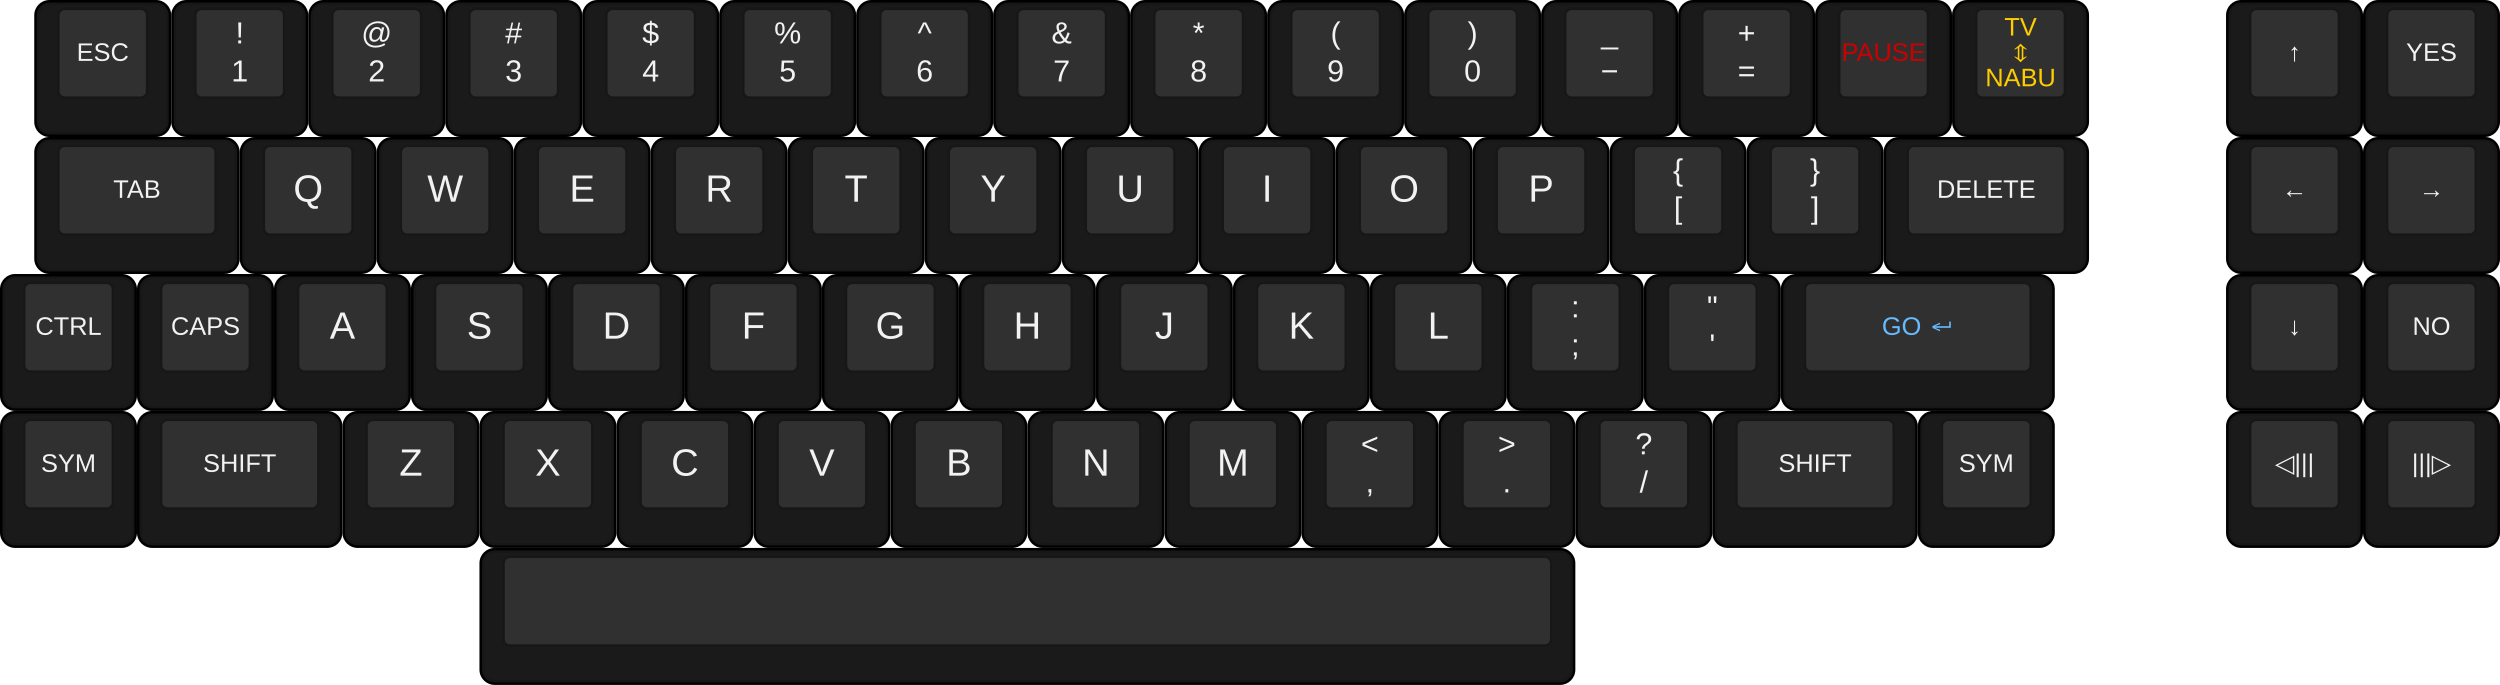
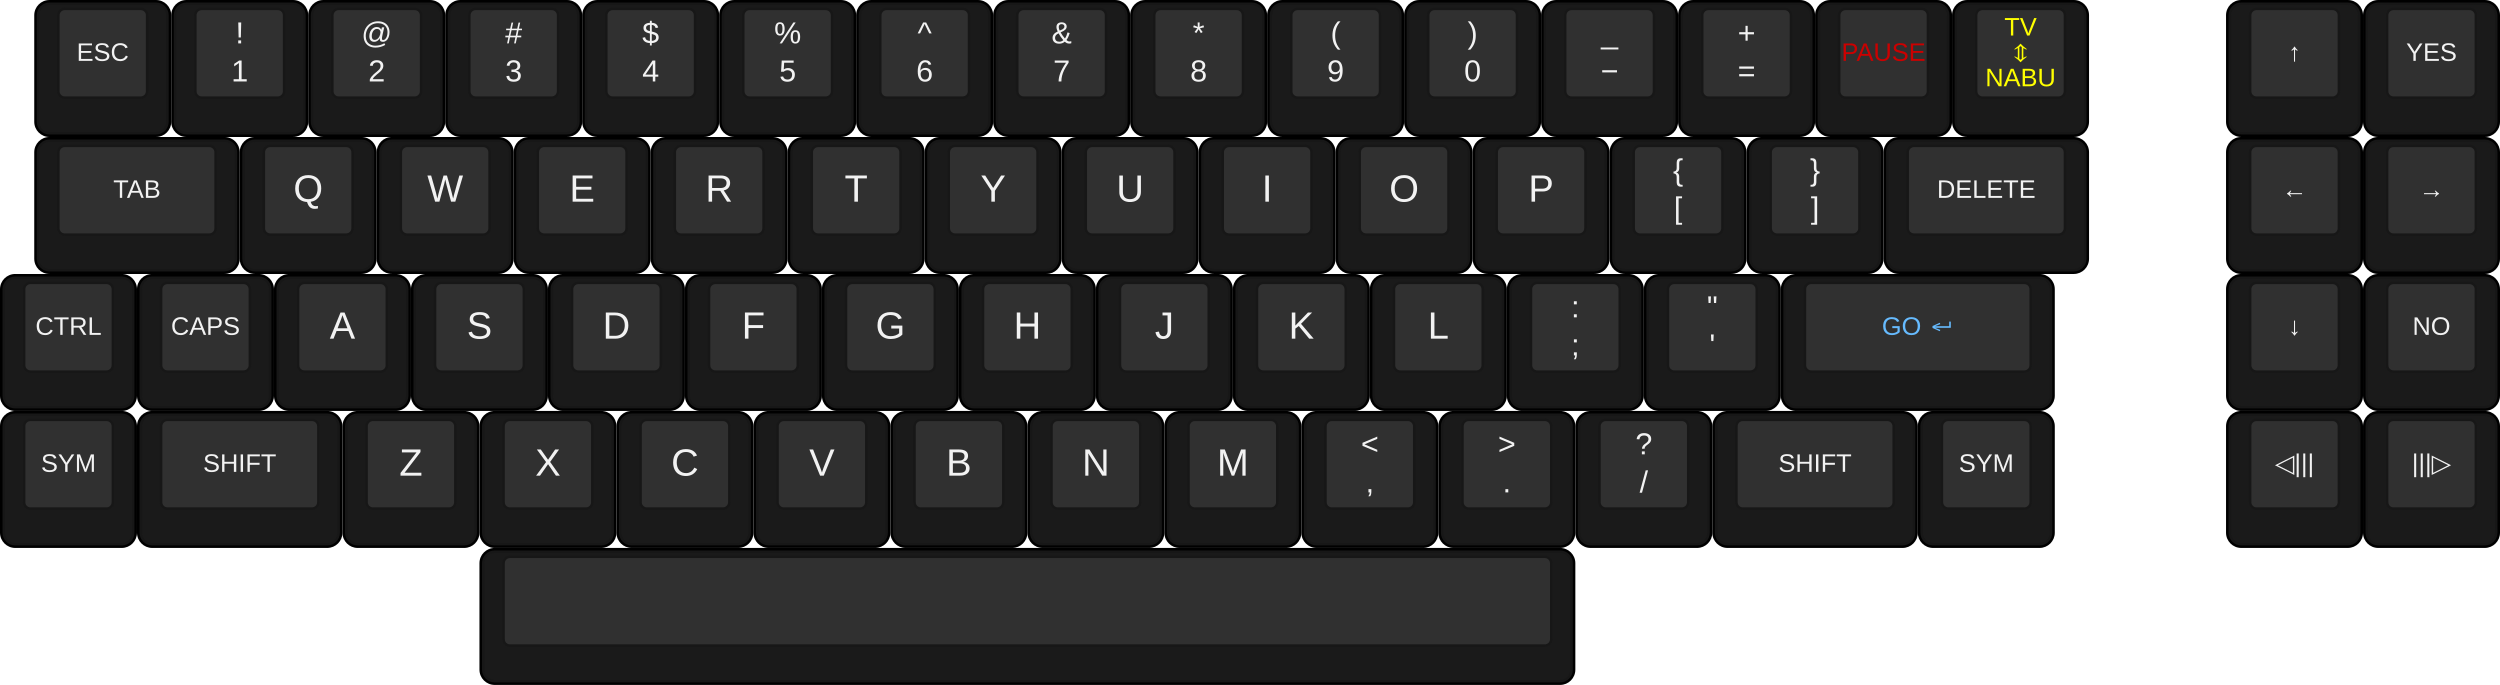
<svg xmlns="http://www.w3.org/2000/svg" xmlns:xlink="http://www.w3.org/1999/xlink" version="1.1" width="985.5" height="270" viewBox="0 -270 985.5 270">
  <defs>
    <g id="shape0">
      <path d="M 6 -54 C 2.686 -54 0 -51.314 0 -48 L 0 -6 C 0 -2.686 2.686 0 6 0 L 426 0 C 429.314 0 432 -2.686 432 -6 L 432 -48 C 432 -51.314 429.314 -54 426 -54 Z" fill="#000000" />
      <path d="M 6 -53 C 3.239 -53 1 -50.761 1 -48 L 1 -6 C 1 -3.239 3.239 -1 6 -1 L 426 -1 C 428.761 -1 431 -3.239 431 -6 L 431 -48 C 431 -50.761 428.761 -53 426 -53 Z" fill="#171717" />
      <path d="M 6 -52 C 3.791 -52 2 -50.209 2 -48 L 2 -6 C 2 -3.791 3.791 -2 6 -2 L 426 -2 C 428.209 -2 430 -3.791 430 -6 L 430 -48 C 430 -50.209 428.209 -52 426 -52 Z" fill="#1a1a1a" />
      <path d="M 12 -51 C 10.343 -51 9 -49.657 9 -48 L 9 -18 C 9 -16.343 10.343 -15 12 -15 L 420 -15 C 421.657 -15 423 -16.343 423 -18 L 423 -48 C 423 -49.657 421.657 -51 420 -51 Z" fill="#171717" />
      <path d="M 12 -50 C 10.895 -50 10 -49.105 10 -48 L 10 -18 C 10 -16.895 10.895 -16 12 -16 L 420 -16 C 421.105 -16 422 -16.895 422 -18 L 422 -48 C 422 -49.105 421.105 -50 420 -50 Z" fill="#303030" />
    </g>
    <g id="shape1">
      <path d="M 6 -54 C 2.686 -54 0 -51.314 0 -48 L 0 -6 C 0 -2.686 2.686 0 6 0 L 48 0 C 51.314 0 54 -2.686 54 -6 L 54 -48 C 54 -51.314 51.314 -54 48 -54 Z" fill="#000000" />
      <path d="M 6 -53 C 3.239 -53 1 -50.761 1 -48 L 1 -6 C 1 -3.239 3.239 -1 6 -1 L 48 -1 C 50.761 -1 53 -3.239 53 -6 L 53 -48 C 53 -50.761 50.761 -53 48 -53 Z" fill="#171717" />
      <path d="M 6 -52 C 3.791 -52 2 -50.209 2 -48 L 2 -6 C 2 -3.791 3.791 -2 6 -2 L 48 -2 C 50.209 -2 52 -3.791 52 -6 L 52 -48 C 52 -50.209 50.209 -52 48 -52 Z" fill="#1a1a1a" />
      <path d="M 12 -51 C 10.343 -51 9 -49.657 9 -48 L 9 -18 C 9 -16.343 10.343 -15 12 -15 L 42 -15 C 43.657 -15 45 -16.343 45 -18 L 45 -48 C 45 -49.657 43.657 -51 42 -51 Z" fill="#171717" />
      <path d="M 12 -50 C 10.895 -50 10 -49.105 10 -48 L 10 -18 C 10 -16.895 10.895 -16 12 -16 L 42 -16 C 43.105 -16 44 -16.895 44 -18 L 44 -48 C 44 -49.105 43.105 -50 42 -50 Z" fill="#303030" />
    </g>
    <g id="shape2">
      <path d="M 6 -54 C 2.686 -54 0 -51.314 0 -48 L 0 -6 C 0 -2.686 2.686 0 6 0 L 75 0 C 78.314 0 81 -2.686 81 -6 L 81 -48 C 81 -51.314 78.314 -54 75 -54 Z" fill="#000000" />
      <path d="M 6 -53 C 3.239 -53 1 -50.761 1 -48 L 1 -6 C 1 -3.239 3.239 -1 6 -1 L 75 -1 C 77.761 -1 80 -3.239 80 -6 L 80 -48 C 80 -50.761 77.761 -53 75 -53 Z" fill="#171717" />
      <path d="M 6 -52 C 3.791 -52 2 -50.209 2 -48 L 2 -6 C 2 -3.791 3.791 -2 6 -2 L 75 -2 C 77.209 -2 79 -3.791 79 -6 L 79 -48 C 79 -50.209 77.209 -52 75 -52 Z" fill="#1a1a1a" />
      <path d="M 12 -51 C 10.343 -51 9 -49.657 9 -48 L 9 -18 C 9 -16.343 10.343 -15 12 -15 L 69 -15 C 70.657 -15 72 -16.343 72 -18 L 72 -48 C 72 -49.657 70.657 -51 69 -51 Z" fill="#171717" />
      <path d="M 12 -50 C 10.895 -50 10 -49.105 10 -48 L 10 -18 C 10 -16.895 10.895 -16 12 -16 L 69 -16 C 70.105 -16 71 -16.895 71 -18 L 71 -48 C 71 -49.105 70.105 -50 69 -50 Z" fill="#303030" />
    </g>
    <g id="shape3">
      <path d="M 6 -54 C 2.686 -54 0 -51.314 0 -48 L 0 -6 C 0 -2.686 2.686 0 6 0 L 102 0 C 105.314 0 108 -2.686 108 -6 L 108 -48 C 108 -51.314 105.314 -54 102 -54 Z" fill="#000000" />
      <path d="M 6 -53 C 3.239 -53 1 -50.761 1 -48 L 1 -6 C 1 -3.239 3.239 -1 6 -1 L 102 -1 C 104.761 -1 107 -3.239 107 -6 L 107 -48 C 107 -50.761 104.761 -53 102 -53 Z" fill="#171717" />
      <path d="M 6 -52 C 3.791 -52 2 -50.209 2 -48 L 2 -6 C 2 -3.791 3.791 -2 6 -2 L 102 -2 C 104.209 -2 106 -3.791 106 -6 L 106 -48 C 106 -50.209 104.209 -52 102 -52 Z" fill="#1a1a1a" />
      <path d="M 12 -51 C 10.343 -51 9 -49.657 9 -48 L 9 -18 C 9 -16.343 10.343 -15 12 -15 L 96 -15 C 97.657 -15 99 -16.343 99 -18 L 99 -48 C 99 -49.657 97.657 -51 96 -51 Z" fill="#171717" />
      <path d="M 12 -50 C 10.895 -50 10 -49.105 10 -48 L 10 -18 C 10 -16.895 10.895 -16 12 -16 L 96 -16 C 97.105 -16 98 -16.895 98 -18 L 98 -48 C 98 -49.105 97.105 -50 96 -50 Z" fill="#303030" />
    </g>
  </defs>
  <g class="keyboard">
    <g class="key">
      <use xlink:href="#shape0" transform="translate(189 0)" />
    </g>
    <g class="key">
      <use xlink:href="#shape1" transform="translate(0 -54)" />
      <text x="27" y="-84" text-anchor="middle" font-family="Arial" font-size="10" fill="#f2f2f2">SYM</text>
    </g>
    <g class="key">
      <use xlink:href="#shape2" transform="translate(54 -54)" />
      <text x="94.5" y="-84" text-anchor="middle" font-family="Arial" font-size="10" fill="#f2f2f2">SHIFT</text>
    </g>
    <g class="key">
      <use xlink:href="#shape1" transform="translate(135 -54)" />
      <text x="162" y="-82.5" text-anchor="middle" font-family="Arial" font-size="15" fill="#f2f2f2">Z</text>
    </g>
    <g class="key">
      <use xlink:href="#shape1" transform="translate(189 -54)" />
      <text x="216" y="-82.5" text-anchor="middle" font-family="Arial" font-size="15" fill="#f2f2f2">X</text>
    </g>
    <g class="key">
      <use xlink:href="#shape1" transform="translate(243 -54)" />
      <text x="270" y="-82.5" text-anchor="middle" font-family="Arial" font-size="15" fill="#f2f2f2">C</text>
    </g>
    <g class="key">
      <use xlink:href="#shape1" transform="translate(297 -54)" />
      <text x="324" y="-82.5" text-anchor="middle" font-family="Arial" font-size="15" fill="#f2f2f2">V</text>
    </g>
    <g class="key">
      <use xlink:href="#shape1" transform="translate(351 -54)" />
      <text x="378" y="-82.5" text-anchor="middle" font-family="Arial" font-size="15" fill="#f2f2f2">B</text>
    </g>
    <g class="key">
      <use xlink:href="#shape1" transform="translate(405 -54)" />
      <text x="432" y="-82.5" text-anchor="middle" font-family="Arial" font-size="15" fill="#f2f2f2">N</text>
    </g>
    <g class="key">
      <use xlink:href="#shape1" transform="translate(459 -54)" />
      <text x="486" y="-82.5" text-anchor="middle" font-family="Arial" font-size="15" fill="#f2f2f2">M</text>
    </g>
    <g class="key">
      <use xlink:href="#shape1" transform="translate(513 -54)" />
      <text x="540" y="-75.9" text-anchor="middle" font-family="Arial" font-size="12" fill="#f2f2f2">,</text>
      <text x="540" y="-90.9" text-anchor="middle" font-family="Arial" font-size="12" fill="#f2f2f2">&lt;</text>
    </g>
    <g class="key">
      <use xlink:href="#shape1" transform="translate(567 -54)" />
      <text x="594" y="-75.9" text-anchor="middle" font-family="Arial" font-size="12" fill="#f2f2f2">.</text>
      <text x="594" y="-90.9" text-anchor="middle" font-family="Arial" font-size="12" fill="#f2f2f2">&gt;</text>
    </g>
    <g class="key">
      <use xlink:href="#shape1" transform="translate(621 -54)" />
      <text x="648" y="-75.9" text-anchor="middle" font-family="Arial" font-size="12" fill="#f2f2f2">/</text>
      <text x="648" y="-90.9" text-anchor="middle" font-family="Arial" font-size="12" fill="#f2f2f2">?</text>
    </g>
    <g class="key">
      <use xlink:href="#shape2" transform="translate(675 -54)" />
      <text x="715.5" y="-84" text-anchor="middle" font-family="Arial" font-size="10" fill="#f2f2f2">SHIFT</text>
    </g>
    <g class="key">
      <use xlink:href="#shape1" transform="translate(756 -54)" />
      <text x="783" y="-84" text-anchor="middle" font-family="Arial" font-size="10" fill="#f2f2f2">SYM</text>
    </g>
    <g class="key">
      <use xlink:href="#shape1" transform="translate(877.5 -54)" />
      <text x="904.5" y="-84" text-anchor="middle" font-family="Arial" font-size="10" fill="#f2f2f2">◁|||</text>
    </g>
    <g class="key">
      <use xlink:href="#shape1" transform="translate(931.5 -54)" />
      <text x="958.5" y="-84" text-anchor="middle" font-family="Arial" font-size="10" fill="#f2f2f2">|||▷</text>
    </g>
    <g class="key">
      <use xlink:href="#shape1" transform="translate(0 -108)" />
      <text x="27" y="-138" text-anchor="middle" font-family="Arial" font-size="10" fill="#f2f2f2">CTRL</text>
    </g>
    <g class="key">
      <use xlink:href="#shape1" transform="translate(54 -108)" />
      <text x="81" y="-138" text-anchor="middle" font-family="Arial" font-size="10" fill="#f2f2f2">CAPS</text>
    </g>
    <g class="key">
      <use xlink:href="#shape1" transform="translate(108 -108)" />
      <text x="135" y="-136.5" text-anchor="middle" font-family="Arial" font-size="15" fill="#f2f2f2">A</text>
    </g>
    <g class="key">
      <use xlink:href="#shape1" transform="translate(162 -108)" />
      <text x="189" y="-136.5" text-anchor="middle" font-family="Arial" font-size="15" fill="#f2f2f2">S</text>
    </g>
    <g class="key">
      <use xlink:href="#shape1" transform="translate(216 -108)" />
      <text x="243" y="-136.5" text-anchor="middle" font-family="Arial" font-size="15" fill="#f2f2f2">D</text>
    </g>
    <g class="key">
      <use xlink:href="#shape1" transform="translate(270 -108)" />
      <text x="297" y="-136.5" text-anchor="middle" font-family="Arial" font-size="15" fill="#f2f2f2">F</text>
    </g>
    <g class="key">
      <use xlink:href="#shape1" transform="translate(324 -108)" />
      <text x="351" y="-136.5" text-anchor="middle" font-family="Arial" font-size="15" fill="#f2f2f2">G</text>
    </g>
    <g class="key">
      <use xlink:href="#shape1" transform="translate(378 -108)" />
      <text x="405" y="-136.5" text-anchor="middle" font-family="Arial" font-size="15" fill="#f2f2f2">H</text>
    </g>
    <g class="key">
      <use xlink:href="#shape1" transform="translate(432 -108)" />
      <text x="459" y="-136.5" text-anchor="middle" font-family="Arial" font-size="15" fill="#f2f2f2">J</text>
    </g>
    <g class="key">
      <use xlink:href="#shape1" transform="translate(486 -108)" />
      <text x="513" y="-136.5" text-anchor="middle" font-family="Arial" font-size="15" fill="#f2f2f2">K</text>
    </g>
    <g class="key">
      <use xlink:href="#shape1" transform="translate(540 -108)" />
      <text x="567" y="-136.5" text-anchor="middle" font-family="Arial" font-size="15" fill="#f2f2f2">L</text>
    </g>
    <g class="key">
      <use xlink:href="#shape1" transform="translate(594 -108)" />
      <text x="621" y="-129.9" text-anchor="middle" font-family="Arial" font-size="12" fill="#f2f2f2">;</text>
      <text x="621" y="-144.9" text-anchor="middle" font-family="Arial" font-size="12" fill="#f2f2f2">:</text>
    </g>
    <g class="key">
      <use xlink:href="#shape1" transform="translate(648 -108)" />
      <text x="675" y="-129.9" text-anchor="middle" font-family="Arial" font-size="12" fill="#f2f2f2">'</text>
      <text x="675" y="-144.9" text-anchor="middle" font-family="Arial" font-size="12" fill="#f2f2f2">"</text>
    </g>
    <g class="key">
      <use xlink:href="#shape3" transform="translate(702 -108)" />
      <text x="756" y="-138" text-anchor="middle" font-family="Arial" font-size="10" fill="#66bbff">GO ↵</text>
    </g>
    <g class="key">
      <use xlink:href="#shape1" transform="translate(877.5 -108)" />
      <text x="904.5" y="-138" text-anchor="middle" font-family="Arial" font-size="10" fill="#f2f2f2">↓</text>
    </g>
    <g class="key">
      <use xlink:href="#shape1" transform="translate(931.5 -108)" />
      <text x="958.5" y="-138" text-anchor="middle" font-family="Arial" font-size="10" fill="#f2f2f2">NO</text>
    </g>
    <g class="key">
      <use xlink:href="#shape2" transform="translate(13.5 -162)" />
      <text x="54" y="-192" text-anchor="middle" font-family="Arial" font-size="10" fill="#f2f2f2">TAB</text>
    </g>
    <g class="key">
      <use xlink:href="#shape1" transform="translate(94.5 -162)" />
      <text x="121.5" y="-190.5" text-anchor="middle" font-family="Arial" font-size="15" fill="#f2f2f2">Q</text>
    </g>
    <g class="key">
      <use xlink:href="#shape1" transform="translate(148.5 -162)" />
      <text x="175.5" y="-190.5" text-anchor="middle" font-family="Arial" font-size="15" fill="#f2f2f2">W</text>
    </g>
    <g class="key">
      <use xlink:href="#shape1" transform="translate(202.5 -162)" />
      <text x="229.5" y="-190.5" text-anchor="middle" font-family="Arial" font-size="15" fill="#f2f2f2">E</text>
    </g>
    <g class="key">
      <use xlink:href="#shape1" transform="translate(256.5 -162)" />
      <text x="283.5" y="-190.5" text-anchor="middle" font-family="Arial" font-size="15" fill="#f2f2f2">R</text>
    </g>
    <g class="key">
      <use xlink:href="#shape1" transform="translate(310.5 -162)" />
      <text x="337.5" y="-190.5" text-anchor="middle" font-family="Arial" font-size="15" fill="#f2f2f2">T</text>
    </g>
    <g class="key">
      <use xlink:href="#shape1" transform="translate(364.5 -162)" />
      <text x="391.5" y="-190.5" text-anchor="middle" font-family="Arial" font-size="15" fill="#f2f2f2">Y</text>
    </g>
    <g class="key">
      <use xlink:href="#shape1" transform="translate(418.5 -162)" />
      <text x="445.5" y="-190.5" text-anchor="middle" font-family="Arial" font-size="15" fill="#f2f2f2">U</text>
    </g>
    <g class="key">
      <use xlink:href="#shape1" transform="translate(472.5 -162)" />
      <text x="499.5" y="-190.5" text-anchor="middle" font-family="Arial" font-size="15" fill="#f2f2f2">I</text>
    </g>
    <g class="key">
      <use xlink:href="#shape1" transform="translate(526.5 -162)" />
      <text x="553.5" y="-190.5" text-anchor="middle" font-family="Arial" font-size="15" fill="#f2f2f2">O</text>
    </g>
    <g class="key">
      <use xlink:href="#shape1" transform="translate(580.5 -162)" />
      <text x="607.5" y="-190.5" text-anchor="middle" font-family="Arial" font-size="15" fill="#f2f2f2">P</text>
    </g>
    <g class="key">
      <use xlink:href="#shape1" transform="translate(634.5 -162)" />
      <text x="661.5" y="-183.9" text-anchor="middle" font-family="Arial" font-size="12" fill="#f2f2f2">[</text>
      <text x="661.5" y="-198.9" text-anchor="middle" font-family="Arial" font-size="12" fill="#f2f2f2">{</text>
    </g>
    <g class="key">
      <use xlink:href="#shape1" transform="translate(688.5 -162)" />
      <text x="715.5" y="-183.9" text-anchor="middle" font-family="Arial" font-size="12" fill="#f2f2f2">]</text>
      <text x="715.5" y="-198.9" text-anchor="middle" font-family="Arial" font-size="12" fill="#f2f2f2">}</text>
    </g>
    <g class="key">
      <use xlink:href="#shape2" transform="translate(742.5 -162)" />
      <text x="783" y="-192" text-anchor="middle" font-family="Arial" font-size="10" fill="#f2f2f2">DELETE</text>
    </g>
    <g class="key">
      <use xlink:href="#shape1" transform="translate(877.5 -162)" />
      <text x="904.5" y="-192" text-anchor="middle" font-family="Arial" font-size="10" fill="#f2f2f2">←</text>
    </g>
    <g class="key">
      <use xlink:href="#shape1" transform="translate(931.5 -162)" />
      <text x="958.5" y="-192" text-anchor="middle" font-family="Arial" font-size="10" fill="#f2f2f2">→</text>
    </g>
    <g class="key">
      <use xlink:href="#shape1" transform="translate(13.5 -216)" />
      <text x="40.5" y="-246" text-anchor="middle" font-family="Arial" font-size="10" fill="#f2f2f2">ESC</text>
    </g>
    <g class="key">
      <use xlink:href="#shape1" transform="translate(67.5 -216)" />
      <text x="94.5" y="-237.9" text-anchor="middle" font-family="Arial" font-size="12" fill="#f2f2f2">1</text>
      <text x="94.5" y="-252.9" text-anchor="middle" font-family="Arial" font-size="12" fill="#f2f2f2">!</text>
    </g>
    <g class="key">
      <use xlink:href="#shape1" transform="translate(121.5 -216)" />
      <text x="148.5" y="-237.9" text-anchor="middle" font-family="Arial" font-size="12" fill="#f2f2f2">2</text>
      <text x="148.5" y="-252.9" text-anchor="middle" font-family="Arial" font-size="12" fill="#f2f2f2">@</text>
    </g>
    <g class="key">
      <use xlink:href="#shape1" transform="translate(175.5 -216)" />
      <text x="202.5" y="-237.9" text-anchor="middle" font-family="Arial" font-size="12" fill="#f2f2f2">3</text>
      <text x="202.5" y="-252.9" text-anchor="middle" font-family="Arial" font-size="12" fill="#f2f2f2">#</text>
    </g>
    <g class="key">
      <use xlink:href="#shape1" transform="translate(229.5 -216)" />
      <text x="256.5" y="-237.9" text-anchor="middle" font-family="Arial" font-size="12" fill="#f2f2f2">4</text>
      <text x="256.5" y="-252.9" text-anchor="middle" font-family="Arial" font-size="12" fill="#f2f2f2">$</text>
    </g>
    <g class="key">
      <use xlink:href="#shape1" transform="translate(283.5 -216)" />
      <text x="310.5" y="-237.9" text-anchor="middle" font-family="Arial" font-size="12" fill="#f2f2f2">5</text>
      <text x="310.5" y="-252.9" text-anchor="middle" font-family="Arial" font-size="12" fill="#f2f2f2">%</text>
    </g>
    <g class="key">
      <use xlink:href="#shape1" transform="translate(337.5 -216)" />
      <text x="364.5" y="-237.9" text-anchor="middle" font-family="Arial" font-size="12" fill="#f2f2f2">6</text>
      <text x="364.5" y="-252.9" text-anchor="middle" font-family="Arial" font-size="12" fill="#f2f2f2">^</text>
    </g>
    <g class="key">
      <use xlink:href="#shape1" transform="translate(391.5 -216)" />
      <text x="418.5" y="-237.9" text-anchor="middle" font-family="Arial" font-size="12" fill="#f2f2f2">7</text>
      <text x="418.5" y="-252.9" text-anchor="middle" font-family="Arial" font-size="12" fill="#f2f2f2">&amp;</text>
    </g>
    <g class="key">
      <use xlink:href="#shape1" transform="translate(445.5 -216)" />
      <text x="472.5" y="-237.9" text-anchor="middle" font-family="Arial" font-size="12" fill="#f2f2f2">8</text>
      <text x="472.5" y="-252.9" text-anchor="middle" font-family="Arial" font-size="12" fill="#f2f2f2">*</text>
    </g>
    <g class="key">
      <use xlink:href="#shape1" transform="translate(499.5 -216)" />
      <text x="526.5" y="-237.9" text-anchor="middle" font-family="Arial" font-size="12" fill="#f2f2f2">9</text>
      <text x="526.5" y="-252.9" text-anchor="middle" font-family="Arial" font-size="12" fill="#f2f2f2">(</text>
    </g>
    <g class="key">
      <use xlink:href="#shape1" transform="translate(553.5 -216)" />
      <text x="580.5" y="-237.9" text-anchor="middle" font-family="Arial" font-size="12" fill="#f2f2f2">0</text>
      <text x="580.5" y="-252.9" text-anchor="middle" font-family="Arial" font-size="12" fill="#f2f2f2">)</text>
    </g>
    <g class="key">
      <use xlink:href="#shape1" transform="translate(607.5 -216)" />
      <text x="634.5" y="-237.9" text-anchor="middle" font-family="Arial" font-size="12" fill="#f2f2f2">−</text>
      <text x="634.5" y="-252.9" text-anchor="middle" font-family="Arial" font-size="12" fill="#f2f2f2">_</text>
    </g>
    <g class="key">
      <use xlink:href="#shape1" transform="translate(661.5 -216)" />
      <text x="688.5" y="-237.9" text-anchor="middle" font-family="Arial" font-size="12" fill="#f2f2f2">=</text>
      <text x="688.5" y="-252.9" text-anchor="middle" font-family="Arial" font-size="12" fill="#f2f2f2">+</text>
    </g>
    <g class="key">
      <use xlink:href="#shape1" transform="translate(715.5 -216)" />
      <text x="742.5" y="-246" text-anchor="middle" font-family="Arial" font-size="10" textLength="30" lengthAdjust="spacingAndGlyphs" fill="#cc0000">PAUSE</text>
    </g>
    <g class="key">
      <use xlink:href="#shape1" transform="translate(769.5 -216)" />
-       <text x="796.5" y="-256" text-anchor="middle" font-family="Arial" font-size="10" fill="#ffcc00">TV</text>
-       <text x="796.5" y="-246" text-anchor="middle" font-family="Arial" font-size="10" fill="#ffcc00">⇕</text>
-       <text x="796.5" y="-236" text-anchor="middle" font-family="Arial" font-size="10" fill="#ffcc00">NABU</text>
+       <text x="796.5" y="-256" text-anchor="middle" font-family="Arial" font-size="10" fill="#ffff00">TV</text>
+       <text x="796.5" y="-246" text-anchor="middle" font-family="Arial" font-size="10" fill="#ffff00">⇕</text>
+       <text x="796.5" y="-236" text-anchor="middle" font-family="Arial" font-size="10" fill="#ffff00">NABU</text>
    </g>
    <g class="key">
      <use xlink:href="#shape1" transform="translate(877.5 -216)" />
      <text x="904.5" y="-246" text-anchor="middle" font-family="Arial" font-size="10" fill="#f2f2f2">↑</text>
    </g>
    <g class="key">
      <use xlink:href="#shape1" transform="translate(931.5 -216)" />
      <text x="958.5" y="-246" text-anchor="middle" font-family="Arial" font-size="10" fill="#f2f2f2">YES</text>
    </g>
  </g>
</svg>
